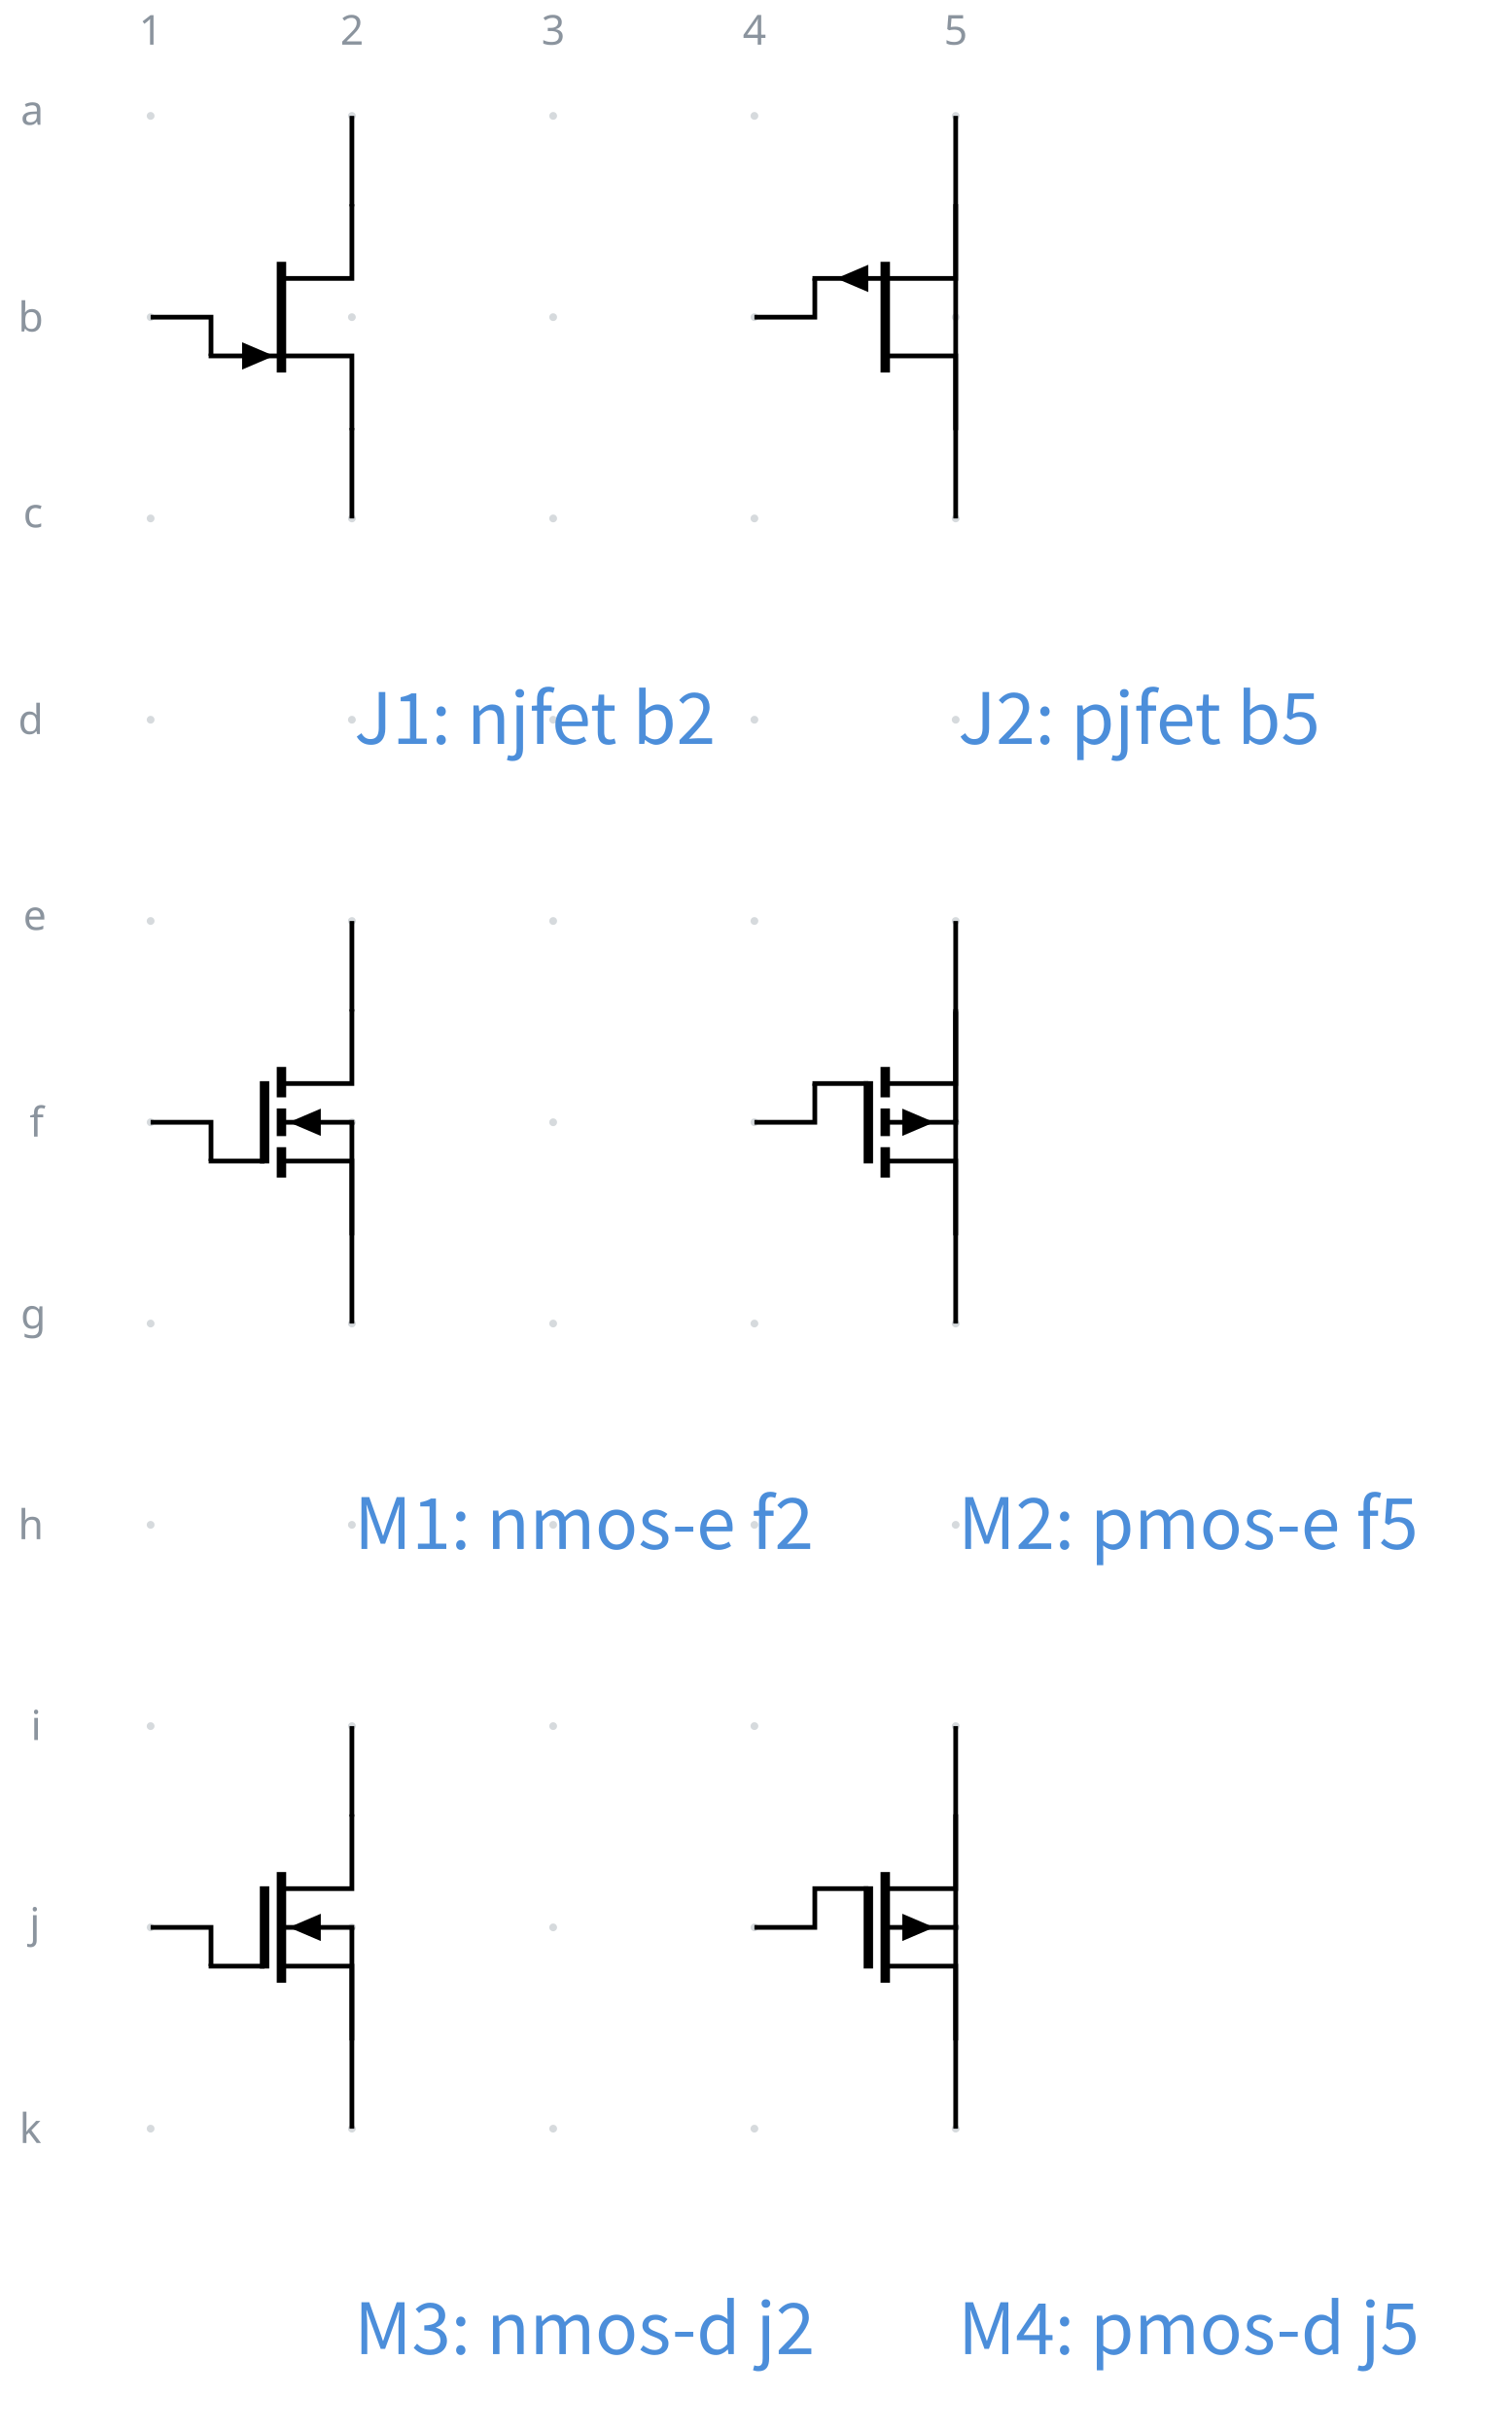
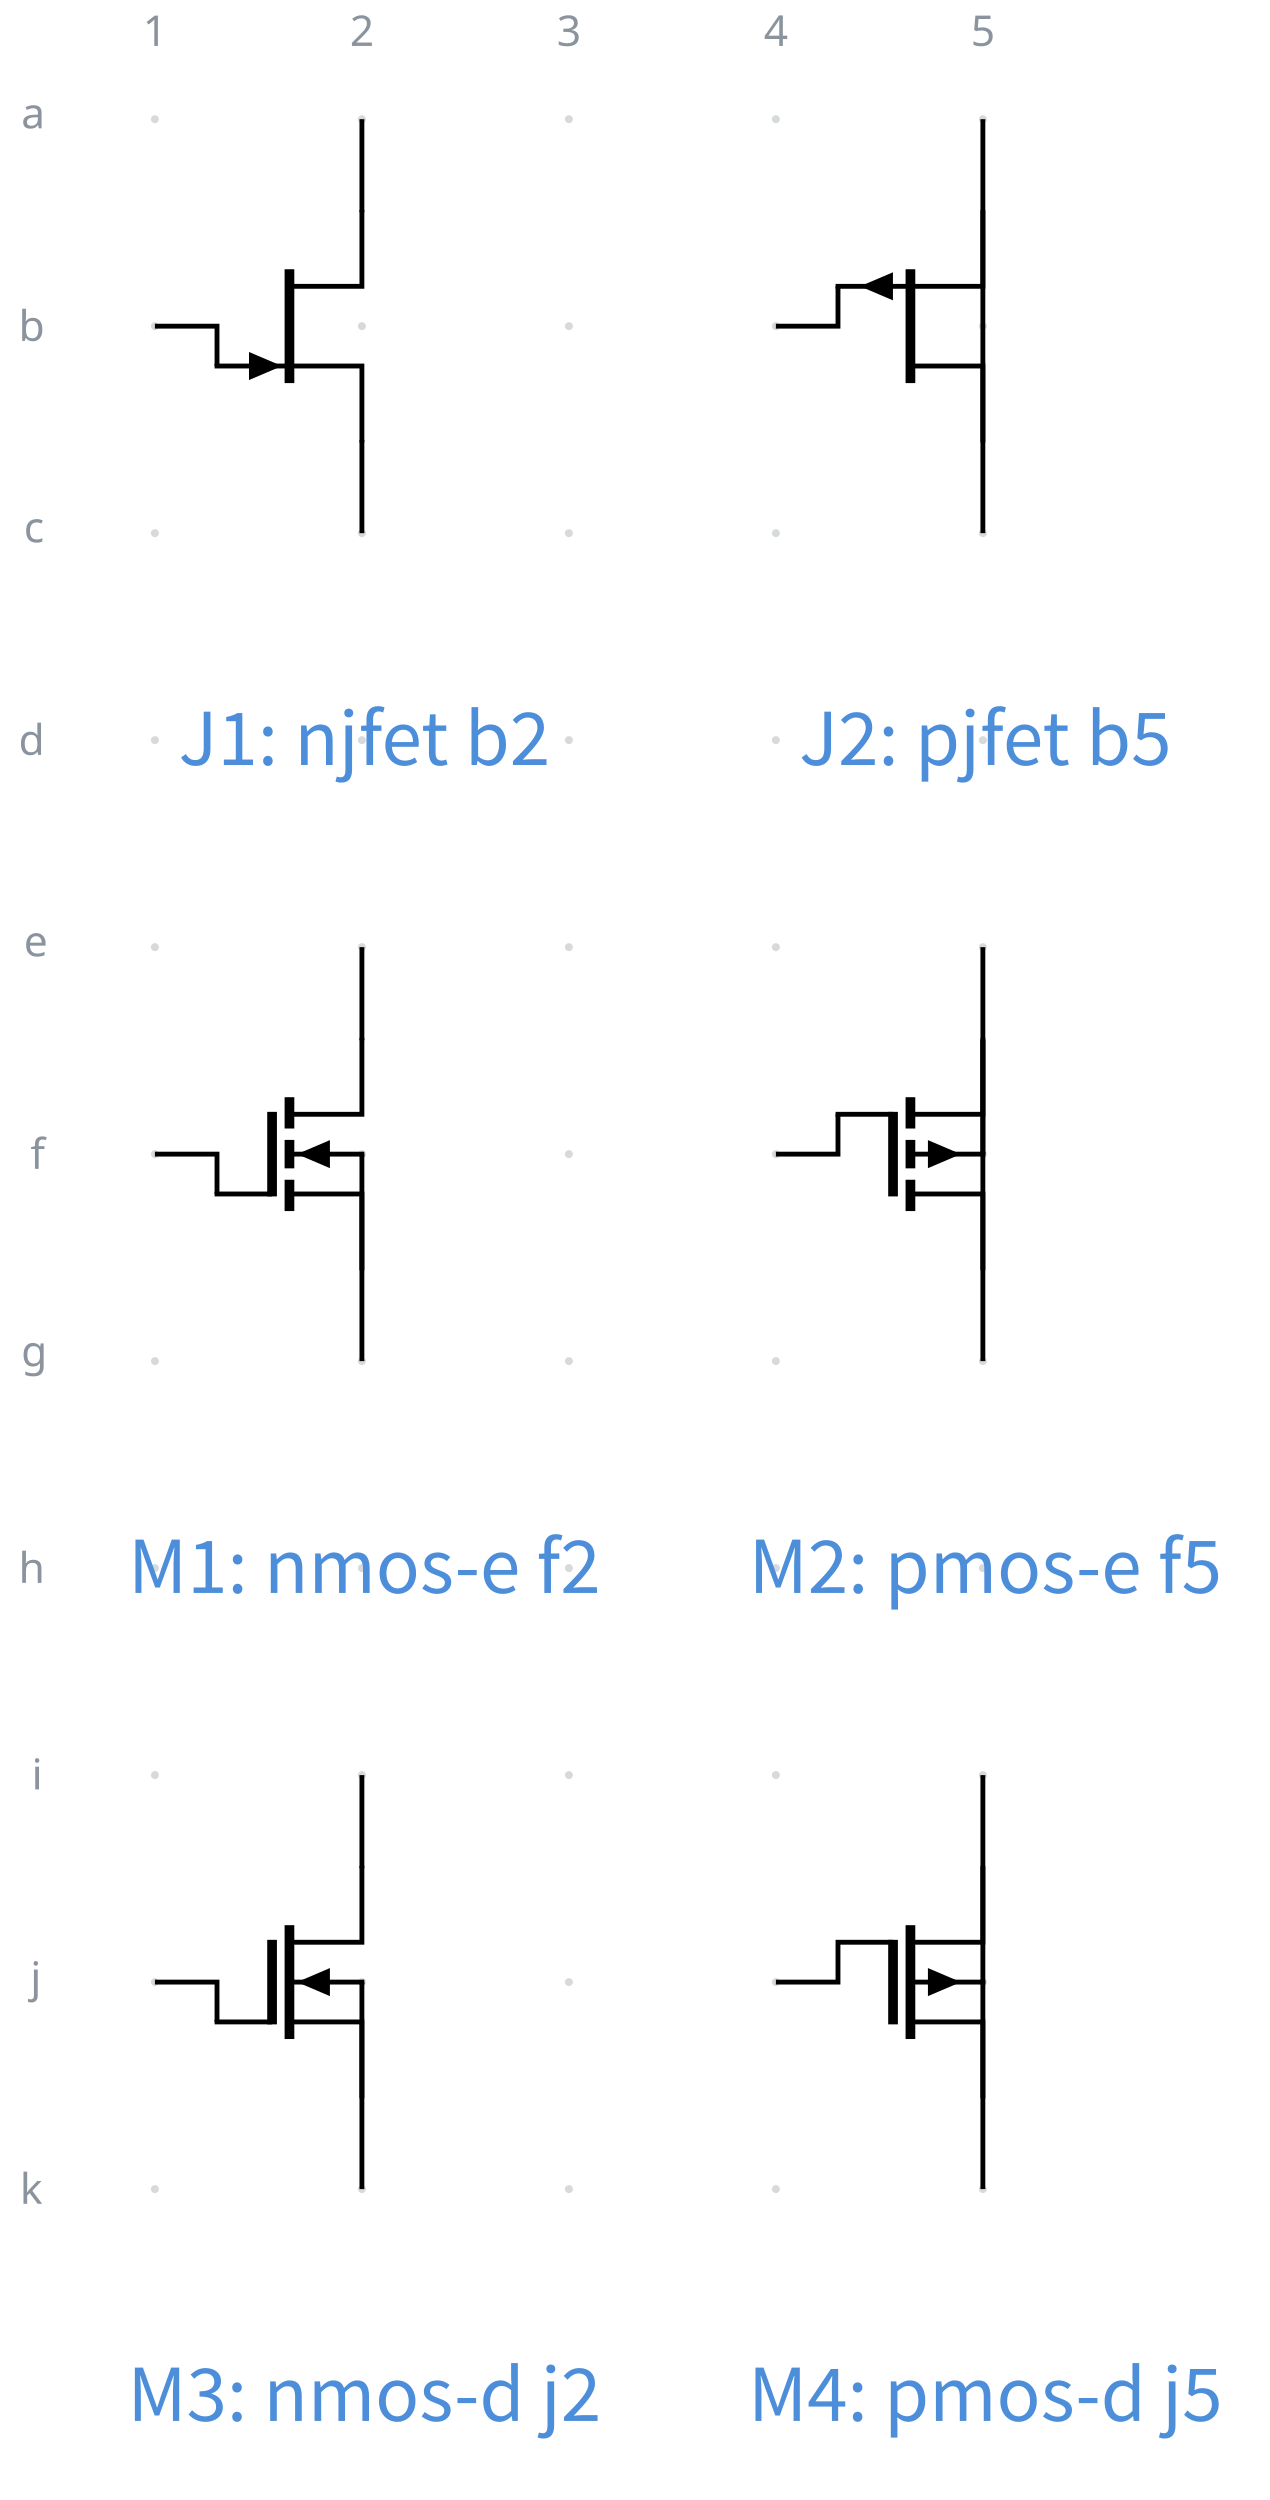
- <svg xmlns="http://www.w3.org/2000/svg" data-circuit-fence="0.1.0" fill="currentColor" width="341.796" height="549.836" viewBox="-72 -72 256.347 412.377">
+ <svg xmlns="http://www.w3.org/2000/svg" data-circuit-fence="0.1.0" fill="currentColor" width="279.162" height="549.836" viewBox="-72 -72 209.371 412.377">
  <g stroke="currentColor" stroke-miterlimit="10" stroke-width=".8">
    <path fill="#8b949e" fill-opacity=".35" stroke="none" stroke-opacity=".35" d="M-45.787-52.341a.66.66 0 1 0-1.32 0 .66.66 0 0 0 1.32 0M-45.787-18.198a.66.66 0 1 0-1.32 0 .66.66 0 0 0 1.32 0M-45.787 15.945a.66.66 0 1 0-1.32 0 .66.66 0 0 0 1.32 0M-45.787 50.089a.66.66 0 1 0-1.32 0 .66.66 0 0 0 1.32 0M-45.787 84.232a.66.66 0 1 0-1.32 0 .66.66 0 0 0 1.32 0M-45.787 118.375a.66.66 0 1 0-1.32 0 .66.66 0 0 0 1.32 0M-45.787 152.518a.66.66 0 1 0-1.32 0 .66.66 0 0 0 1.32 0M-45.787 186.662a.66.66 0 1 0-1.32 0 .66.66 0 0 0 1.32 0M-45.787 220.805a.66.66 0 1 0-1.32 0 .66.66 0 0 0 1.32 0M-45.787 254.948a.66.66 0 1 0-1.32 0 .66.66 0 0 0 1.32 0M-45.787 289.092a.66.66 0 1 0-1.32 0 .66.66 0 0 0 1.32 0M-11.644-52.341a.66.66 0 1 0-1.32 0 .66.66 0 0 0 1.32 0M-11.644-18.198a.66.66 0 1 0-1.32 0 .66.66 0 0 0 1.32 0M-11.644 15.945a.66.66 0 1 0-1.32 0 .66.66 0 0 0 1.32 0M-11.644 50.089a.66.66 0 1 0-1.32 0 .66.66 0 0 0 1.32 0M-11.644 84.232a.66.66 0 1 0-1.32 0 .66.66 0 0 0 1.32 0M-11.644 118.375a.66.66 0 1 0-1.32 0 .66.66 0 0 0 1.32 0M-11.644 152.518a.66.66 0 1 0-1.32 0 .66.66 0 0 0 1.32 0M-11.644 186.662a.66.66 0 1 0-1.32 0 .66.66 0 0 0 1.32 0M-11.644 220.805a.66.66 0 1 0-1.32 0 .66.66 0 0 0 1.32 0M-11.644 254.948a.66.66 0 1 0-1.32 0 .66.66 0 0 0 1.32 0M-11.644 289.092a.66.66 0 1 0-1.32 0 .66.66 0 0 0 1.32 0M22.5-52.341a.66.66 0 1 0-1.32 0 .66.66 0 0 0 1.32 0M22.5-18.198a.66.66 0 1 0-1.32 0 .66.66 0 0 0 1.32 0M22.5 15.945a.66.66 0 1 0-1.32 0 .66.66 0 0 0 1.32 0M22.5 50.089a.66.66 0 1 0-1.32 0 .66.66 0 0 0 1.32 0M22.5 84.232a.66.66 0 1 0-1.32 0 .66.66 0 0 0 1.32 0M22.5 118.375a.66.66 0 1 0-1.32 0 .66.66 0 0 0 1.32 0M22.5 152.518a.66.66 0 1 0-1.32 0 .66.66 0 0 0 1.32 0M22.5 186.662a.66.66 0 1 0-1.32 0 .66.66 0 0 0 1.32 0M22.5 220.805a.66.66 0 1 0-1.32 0 .66.66 0 0 0 1.32 0M22.5 254.948a.66.66 0 1 0-1.32 0 .66.66 0 0 0 1.32 0M22.5 289.092a.66.66 0 1 0-1.32 0 .66.66 0 0 0 1.32 0M56.643-52.341a.66.66 0 1 0-1.32 0 .66.66 0 0 0 1.32 0M56.643-18.198a.66.66 0 1 0-1.32 0 .66.66 0 0 0 1.32 0M56.643 15.945a.66.66 0 1 0-1.32 0 .66.66 0 0 0 1.32 0M56.643 50.089a.66.66 0 1 0-1.32 0 .66.66 0 0 0 1.32 0M56.643 84.232a.66.66 0 1 0-1.32 0 .66.66 0 0 0 1.32 0M56.643 118.375a.66.66 0 1 0-1.32 0 .66.66 0 0 0 1.32 0M56.643 152.518a.66.66 0 1 0-1.32 0 .66.66 0 0 0 1.32 0M56.643 186.662a.66.66 0 1 0-1.32 0 .66.66 0 0 0 1.32 0M56.643 220.805a.66.66 0 1 0-1.32 0 .66.66 0 0 0 1.32 0M56.643 254.948a.66.66 0 1 0-1.32 0 .66.66 0 0 0 1.32 0M56.643 289.092a.66.66 0 1 0-1.32 0 .66.66 0 0 0 1.32 0M90.786-52.341a.66.66 0 1 0-1.32 0 .66.66 0 0 0 1.32 0M90.786-18.198a.66.66 0 1 0-1.32 0 .66.66 0 0 0 1.32 0M90.786 15.945a.66.66 0 1 0-1.32 0 .66.66 0 0 0 1.32 0M90.786 50.089a.66.66 0 1 0-1.32 0 .66.66 0 0 0 1.32 0M90.786 84.232a.66.66 0 1 0-1.32 0 .66.66 0 0 0 1.32 0M90.786 118.375a.66.66 0 1 0-1.32 0 .66.66 0 0 0 1.32 0M90.786 152.518a.66.66 0 1 0-1.32 0 .66.66 0 0 0 1.32 0M90.786 186.662a.66.66 0 1 0-1.32 0 .66.66 0 0 0 1.32 0M90.786 220.805a.66.66 0 1 0-1.32 0 .66.66 0 0 0 1.32 0M90.786 254.948a.66.66 0 1 0-1.32 0 .66.66 0 0 0 1.32 0M90.786 289.092a.66.66 0 1 0-1.32 0 .66.66 0 0 0 1.32 0m-.66 0" />
    <g fill="#8b949e" stroke="#8b949e">
      <text x="-46.447" y="-52.341" fill="#8b949e" stroke="none" font-family="cmr7" font-size="7" transform="translate(-1.993 -12.085)">1</text>
    </g>
    <g fill="#8b949e" stroke="#8b949e">
      <text x="-46.447" y="-52.341" fill="#8b949e" stroke="none" font-family="cmr7" font-size="7" transform="translate(32.15 -12.085)">2</text>
    </g>
    <g fill="#8b949e" stroke="#8b949e">
      <text x="-46.447" y="-52.341" fill="#8b949e" stroke="none" font-family="cmr7" font-size="7" transform="translate(66.293 -12.085)">3</text>
    </g>
    <g fill="#8b949e" stroke="#8b949e">
      <text x="-46.447" y="-52.341" fill="#8b949e" stroke="none" font-family="cmr7" font-size="7" transform="translate(100.437 -12.085)">4</text>
    </g>
    <g fill="#8b949e" stroke="#8b949e">
      <text x="-46.447" y="-52.341" fill="#8b949e" stroke="none" font-family="cmr7" font-size="7" transform="translate(134.58 -12.085)">5</text>
    </g>
    <g fill="#8b949e" stroke="#8b949e">
      <text x="-46.447" y="-52.341" fill="#8b949e" stroke="none" font-family="cmr7" font-size="7" transform="translate(-22.06 1.507)">a</text>
    </g>
    <g fill="#8b949e" stroke="#8b949e">
      <text x="-46.447" y="-52.341" fill="#8b949e" stroke="none" font-family="cmr7" font-size="7" transform="translate(-22.49 36.574)">b</text>
    </g>
    <g fill="#8b949e" stroke="#8b949e">
      <text x="-46.447" y="-52.341" fill="#8b949e" stroke="none" font-family="cmr7" font-size="7" transform="translate(-21.629 69.793)">c</text>
    </g>
    <g fill="#8b949e" stroke="#8b949e">
      <text x="-46.447" y="-52.341" fill="#8b949e" stroke="none" font-family="cmr7" font-size="7" transform="translate(-22.49 104.86)">d</text>
    </g>
    <g fill="#8b949e" stroke="#8b949e">
      <text x="-46.447" y="-52.341" fill="#8b949e" stroke="none" font-family="cmr7" font-size="7" transform="translate(-21.629 138.08)">e</text>
    </g>
    <g fill="#8b949e" stroke="#8b949e">
      <text x="-46.447" y="-52.341" fill="#8b949e" stroke="none" font-family="cmr7" font-size="7" transform="translate(-20.552 173.147)">f</text>
    </g>
    <g fill="#8b949e" stroke="#8b949e">
      <text x="-46.447" y="-52.341" fill="#8b949e" stroke="none" font-family="cmr7" font-size="7" transform="translate(-22.06 205.686)">g</text>
    </g>
    <g fill="#8b949e" stroke="#8b949e">
      <text x="-46.447" y="-52.341" fill="#8b949e" stroke="none" font-family="cmr7" font-size="7" transform="translate(-22.49 241.433)">h</text>
    </g>
    <g fill="#8b949e" stroke="#8b949e">
      <text x="-46.447" y="-52.341" fill="#8b949e" stroke="none" font-family="cmr7" font-size="7" transform="translate(-20.337 275.5)">i</text>
    </g>
    <g fill="#8b949e" stroke="#8b949e">
      <text x="-46.447" y="-52.341" fill="#8b949e" stroke="none" font-family="cmr7" font-size="7" transform="translate(-20.552 308.963)">j</text>
    </g>
    <g fill="#8b949e" stroke="#8b949e">
      <text x="-46.447" y="-52.341" fill="#8b949e" stroke="none" font-family="cmr7" font-size="7" transform="translate(-22.274 343.863)">k</text>
    </g>
    <path fill="none" d="M-12.304-37.377v12.606h-11.95m0 13.146h11.95V.98" />
    <path fill="none" stroke-width="1.6" d="M-24.254-27.588v18.78" />
    <path stroke="none" d="M-30.928-11.625v-2.315l5.422 2.315-5.422 2.314Z" />
    <path fill="none" d="M-24.254-11.625h-12.35M90.126-37.377v12.606h-11.95m0 13.146h11.95V.98" />
    <path fill="none" stroke-width="1.6" d="M78.176-27.588v18.78" />
    <path stroke="none" d="M75.29-24.77v2.314l-5.422-2.315 5.422-2.314Z" />
    <path fill="none" d="M78.176-24.77h-12.35M-12.304 99.196v12.606h-11.95" />
    <path fill="none" stroke-width="1.6" d="M-24.254 108.986v5.164m0 1.878v4.694m0 1.878v5.165" />
    <path fill="none" d="M-24.254 118.375h12.35m-12.35 6.573h11.95v12.606" />
    <path fill="none" stroke-width="1.6" d="M-27.122 111.402v13.946" />
    <path stroke="none" d="M-17.58 118.375v2.315l-5.422-2.315 5.422-2.314Z" />
    <path fill="none" d="M-27.122 124.948h-9.482M-12.304 118.375v18.779M90.126 99.196v12.606h-11.95" />
    <path fill="none" stroke-width="1.6" d="M78.176 108.986v5.164m0 1.878v4.694m0 1.878v5.165" />
    <path fill="none" d="M78.176 118.375h12.35m-12.35 6.573h11.95v12.606" />
    <path fill="none" stroke-width="1.6" d="M75.308 111.402v13.946" />
    <path stroke="none" d="M81.062 118.375v-2.314l5.422 2.314-5.422 2.315Z" />
    <path fill="none" d="M75.308 111.802h-9.482M90.126 118.376v-18.78M-12.304 235.77v12.606h-11.95" />
    <path fill="none" stroke-width="1.6" d="M-24.254 245.559v18.779" />
    <path fill="none" d="M-24.254 254.948h12.35m-12.35 6.573h11.95v12.606" />
    <path fill="none" stroke-width="1.6" d="M-27.122 247.976v13.945" />
    <path stroke="none" d="M-17.58 254.948v2.315l-5.422-2.315 5.422-2.314Z" />
    <path fill="none" d="M-27.122 261.521h-9.482M-12.304 254.948v18.78M90.126 235.77v12.606h-11.95" />
    <path fill="none" stroke-width="1.6" d="M78.176 245.559v18.779" />
    <path fill="none" d="M78.176 254.948h12.35m-12.35 6.573h11.95v12.606" />
    <path fill="none" stroke-width="1.6" d="M75.308 247.976v13.945" />
    <path stroke="none" d="M81.062 254.948v-2.314l5.422 2.314-5.422 2.315Z" />
    <path fill="none" d="M75.308 248.376h-9.482M90.126 254.948V236.17M-12.304-52.341v15.364M-12.304 15.945V.581M-46.447-18.198h10.243v6.573M90.126-52.341V.58M90.126 15.945v-52.922M55.983-18.198h10.243v-6.573M-12.304 84.232v15.364M-12.304 152.518v-15.364M-46.447 118.375h10.243v6.573M90.126 84.232v52.922M90.126 152.518V99.596M55.983 118.375h10.243v-6.573M-12.304 220.805v15.364M-12.304 289.092v-15.365M-46.447 254.948h10.243v6.573M90.126 220.805v52.922M90.126 289.092v-52.923M55.983 254.948h10.243v-6.572" />
    <g>
-       <text x="-46.447" y="-52.341" fill="#4c8eda" stroke="none" font-family="'Noto Sans CJK JP','Noto Sans JP','Hiragino Sans','Yu Gothic',sans-serif" font-size="12" transform="translate(34.543 106.53)">J1: njfet b2</text>
+       <text x="-46.447" y="-52.341" fill="#4c8eda" stroke="none" font-family="'Noto Sans CJK JP','Noto Sans JP','Hiragino Sans','Yu Gothic',sans-serif" font-size="12" transform="translate(34.543 106.53)" text-anchor="middle">J1: njfet b2</text>
    </g>
    <g>
-       <text x="-46.447" y="-52.341" fill="#4c8eda" stroke="none" font-family="'Noto Sans CJK JP','Noto Sans JP','Hiragino Sans','Yu Gothic',sans-serif" font-size="12" transform="translate(136.973 106.53)">J2: pjfet b5</text>
+       <text x="-46.447" y="-52.341" fill="#4c8eda" stroke="none" font-family="'Noto Sans CJK JP','Noto Sans JP','Hiragino Sans','Yu Gothic',sans-serif" font-size="12" transform="translate(136.973 106.53)" text-anchor="middle">J2: pjfet b5</text>
    </g>
    <g>
-       <text x="-46.447" y="-52.341" fill="#4c8eda" stroke="none" font-family="'Noto Sans CJK JP','Noto Sans JP','Hiragino Sans','Yu Gothic',sans-serif" font-size="12" transform="translate(34.543 243.103)">M1: nmos-e f2</text>
+       <text x="-46.447" y="-52.341" fill="#4c8eda" stroke="none" font-family="'Noto Sans CJK JP','Noto Sans JP','Hiragino Sans','Yu Gothic',sans-serif" font-size="12" transform="translate(34.543 243.103)" text-anchor="middle">M1: nmos-e f2</text>
    </g>
    <g>
-       <text x="-46.447" y="-52.341" fill="#4c8eda" stroke="none" font-family="'Noto Sans CJK JP','Noto Sans JP','Hiragino Sans','Yu Gothic',sans-serif" font-size="12" transform="translate(136.973 243.103)">M2: pmos-e f5</text>
+       <text x="-46.447" y="-52.341" fill="#4c8eda" stroke="none" font-family="'Noto Sans CJK JP','Noto Sans JP','Hiragino Sans','Yu Gothic',sans-serif" font-size="12" transform="translate(136.973 243.103)" text-anchor="middle">M2: pmos-e f5</text>
    </g>
    <g>
-       <text x="-46.447" y="-52.341" fill="#4c8eda" stroke="none" font-family="'Noto Sans CJK JP','Noto Sans JP','Hiragino Sans','Yu Gothic',sans-serif" font-size="12" transform="translate(34.543 379.676)">M3: nmos-d j2</text>
+       <text x="-46.447" y="-52.341" fill="#4c8eda" stroke="none" font-family="'Noto Sans CJK JP','Noto Sans JP','Hiragino Sans','Yu Gothic',sans-serif" font-size="12" transform="translate(34.543 379.676)" text-anchor="middle">M3: nmos-d j2</text>
    </g>
    <g>
-       <text x="-46.447" y="-52.341" fill="#4c8eda" stroke="none" font-family="'Noto Sans CJK JP','Noto Sans JP','Hiragino Sans','Yu Gothic',sans-serif" font-size="12" transform="translate(136.973 379.676)">M4: pmos-d j5</text>
+       <text x="-46.447" y="-52.341" fill="#4c8eda" stroke="none" font-family="'Noto Sans CJK JP','Noto Sans JP','Hiragino Sans','Yu Gothic',sans-serif" font-size="12" transform="translate(136.973 379.676)" text-anchor="middle">M4: pmos-d j5</text>
    </g>
  </g>
</svg>
